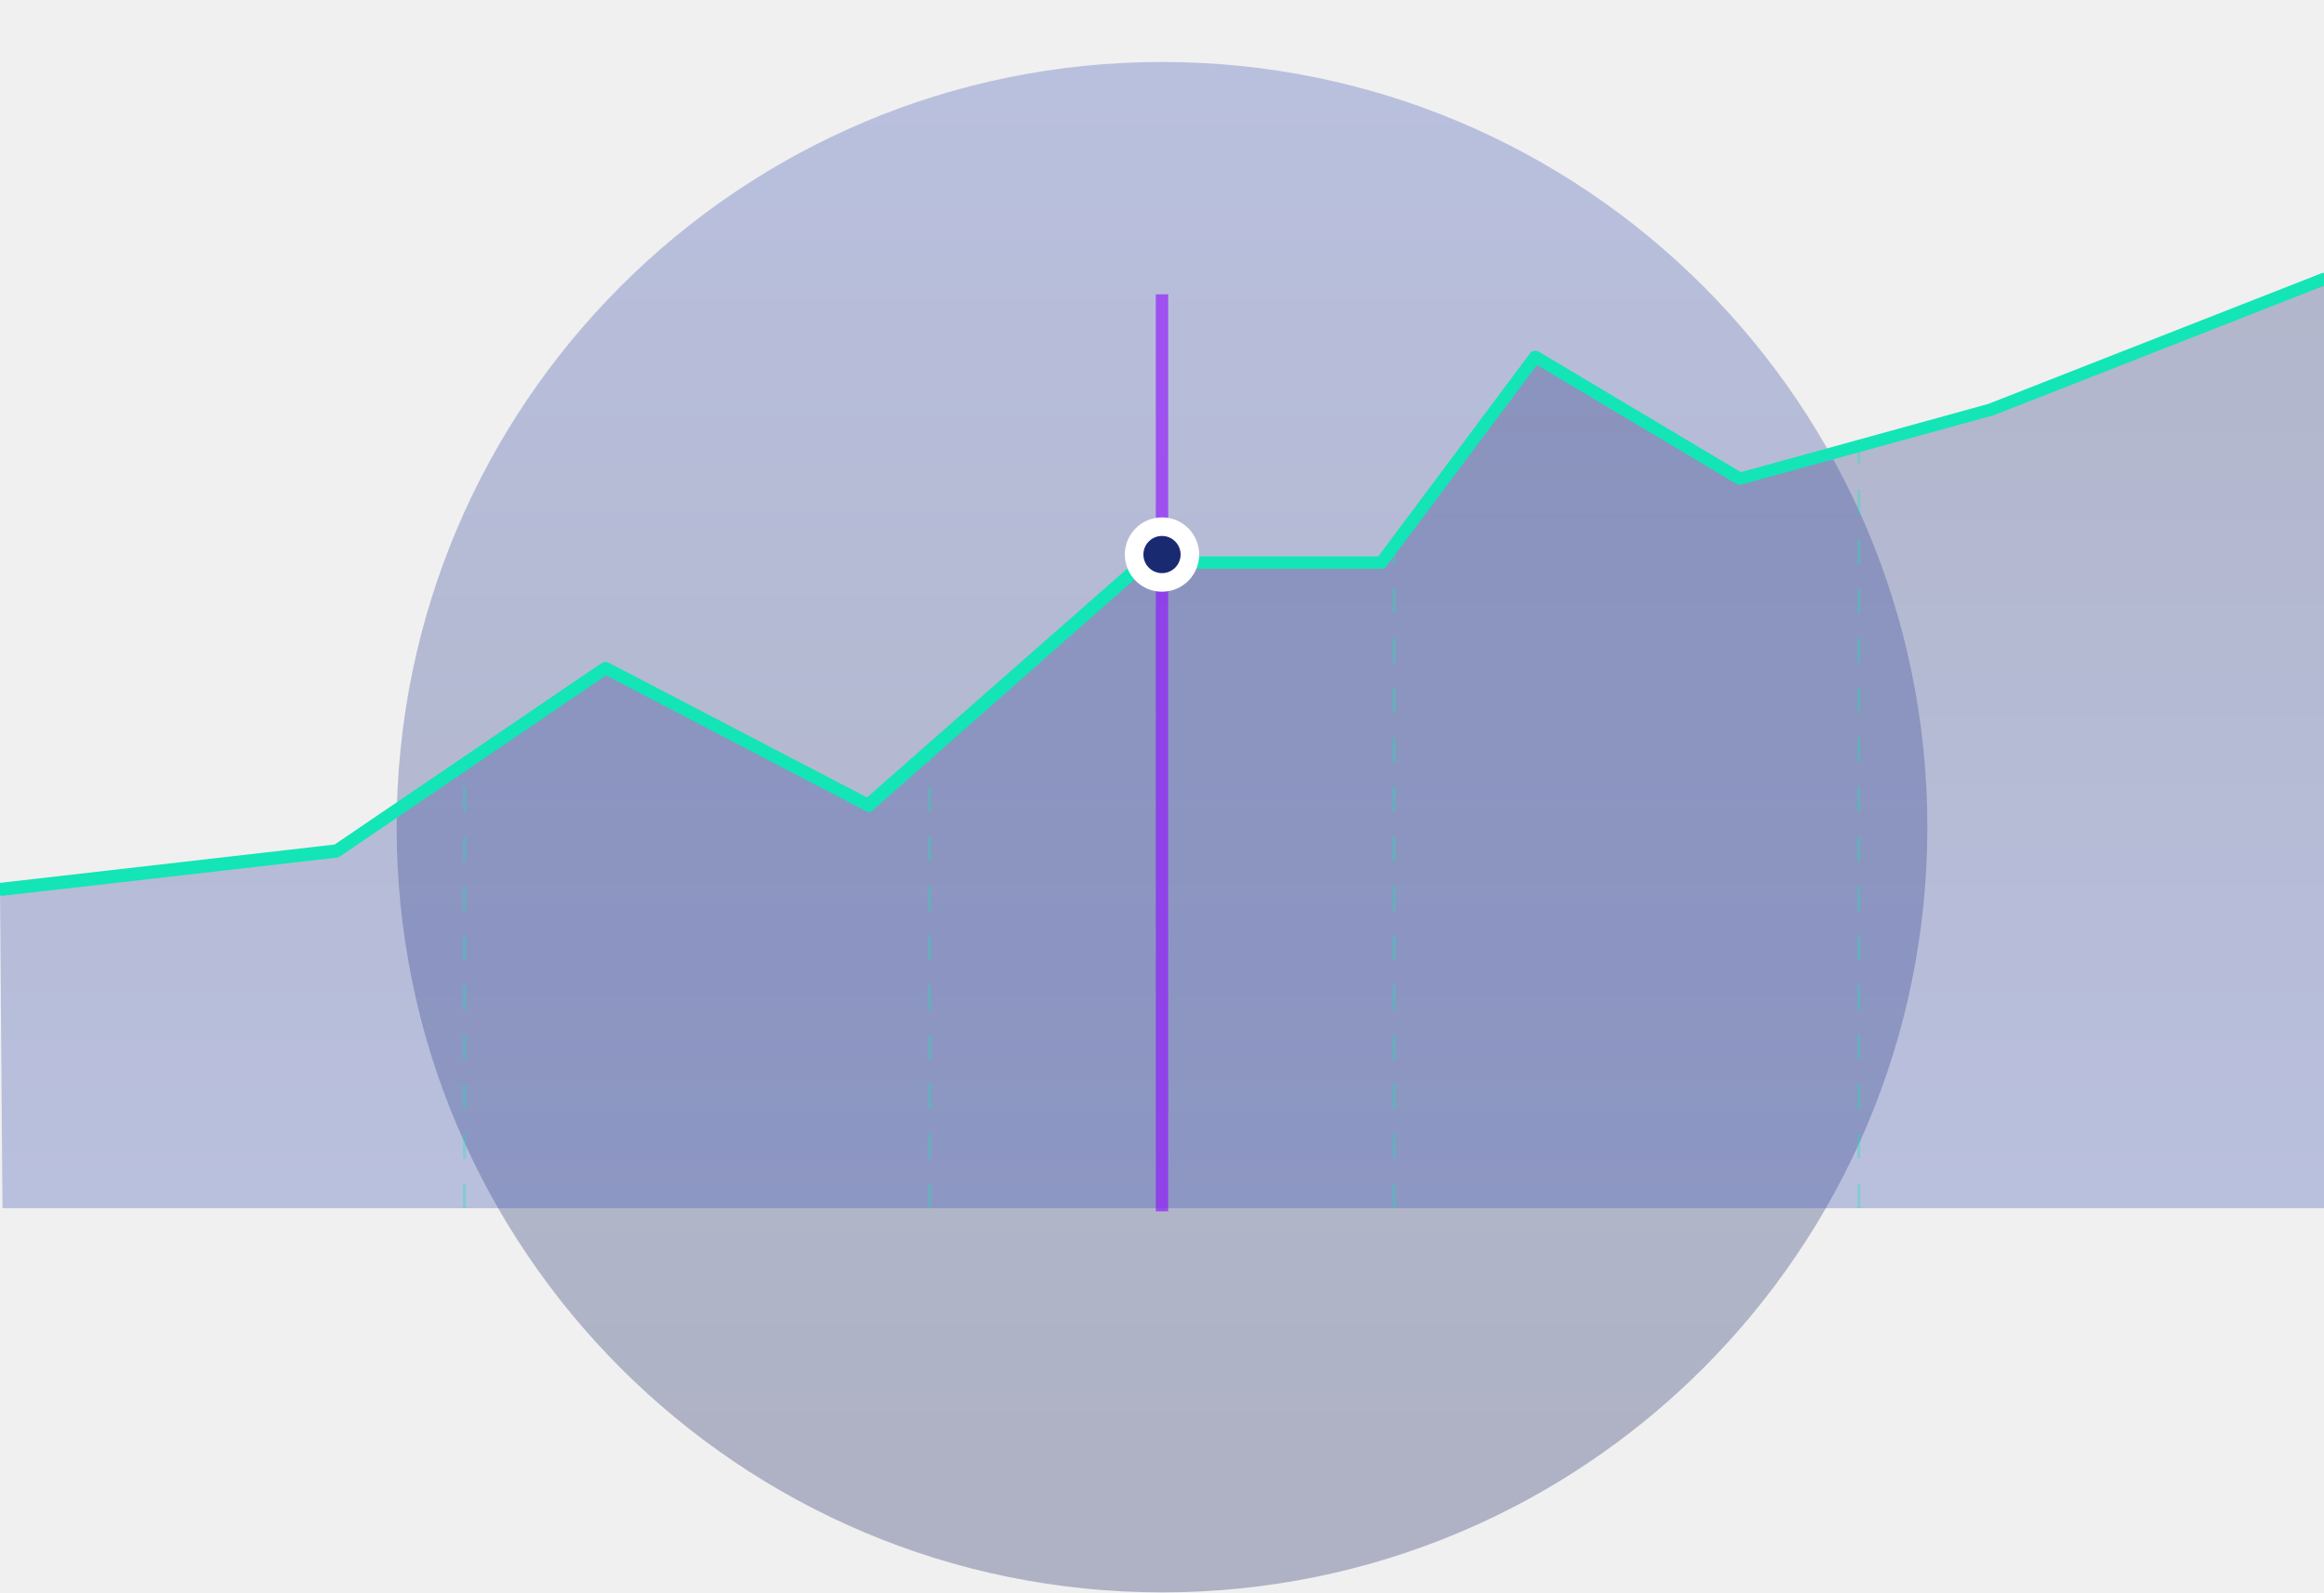
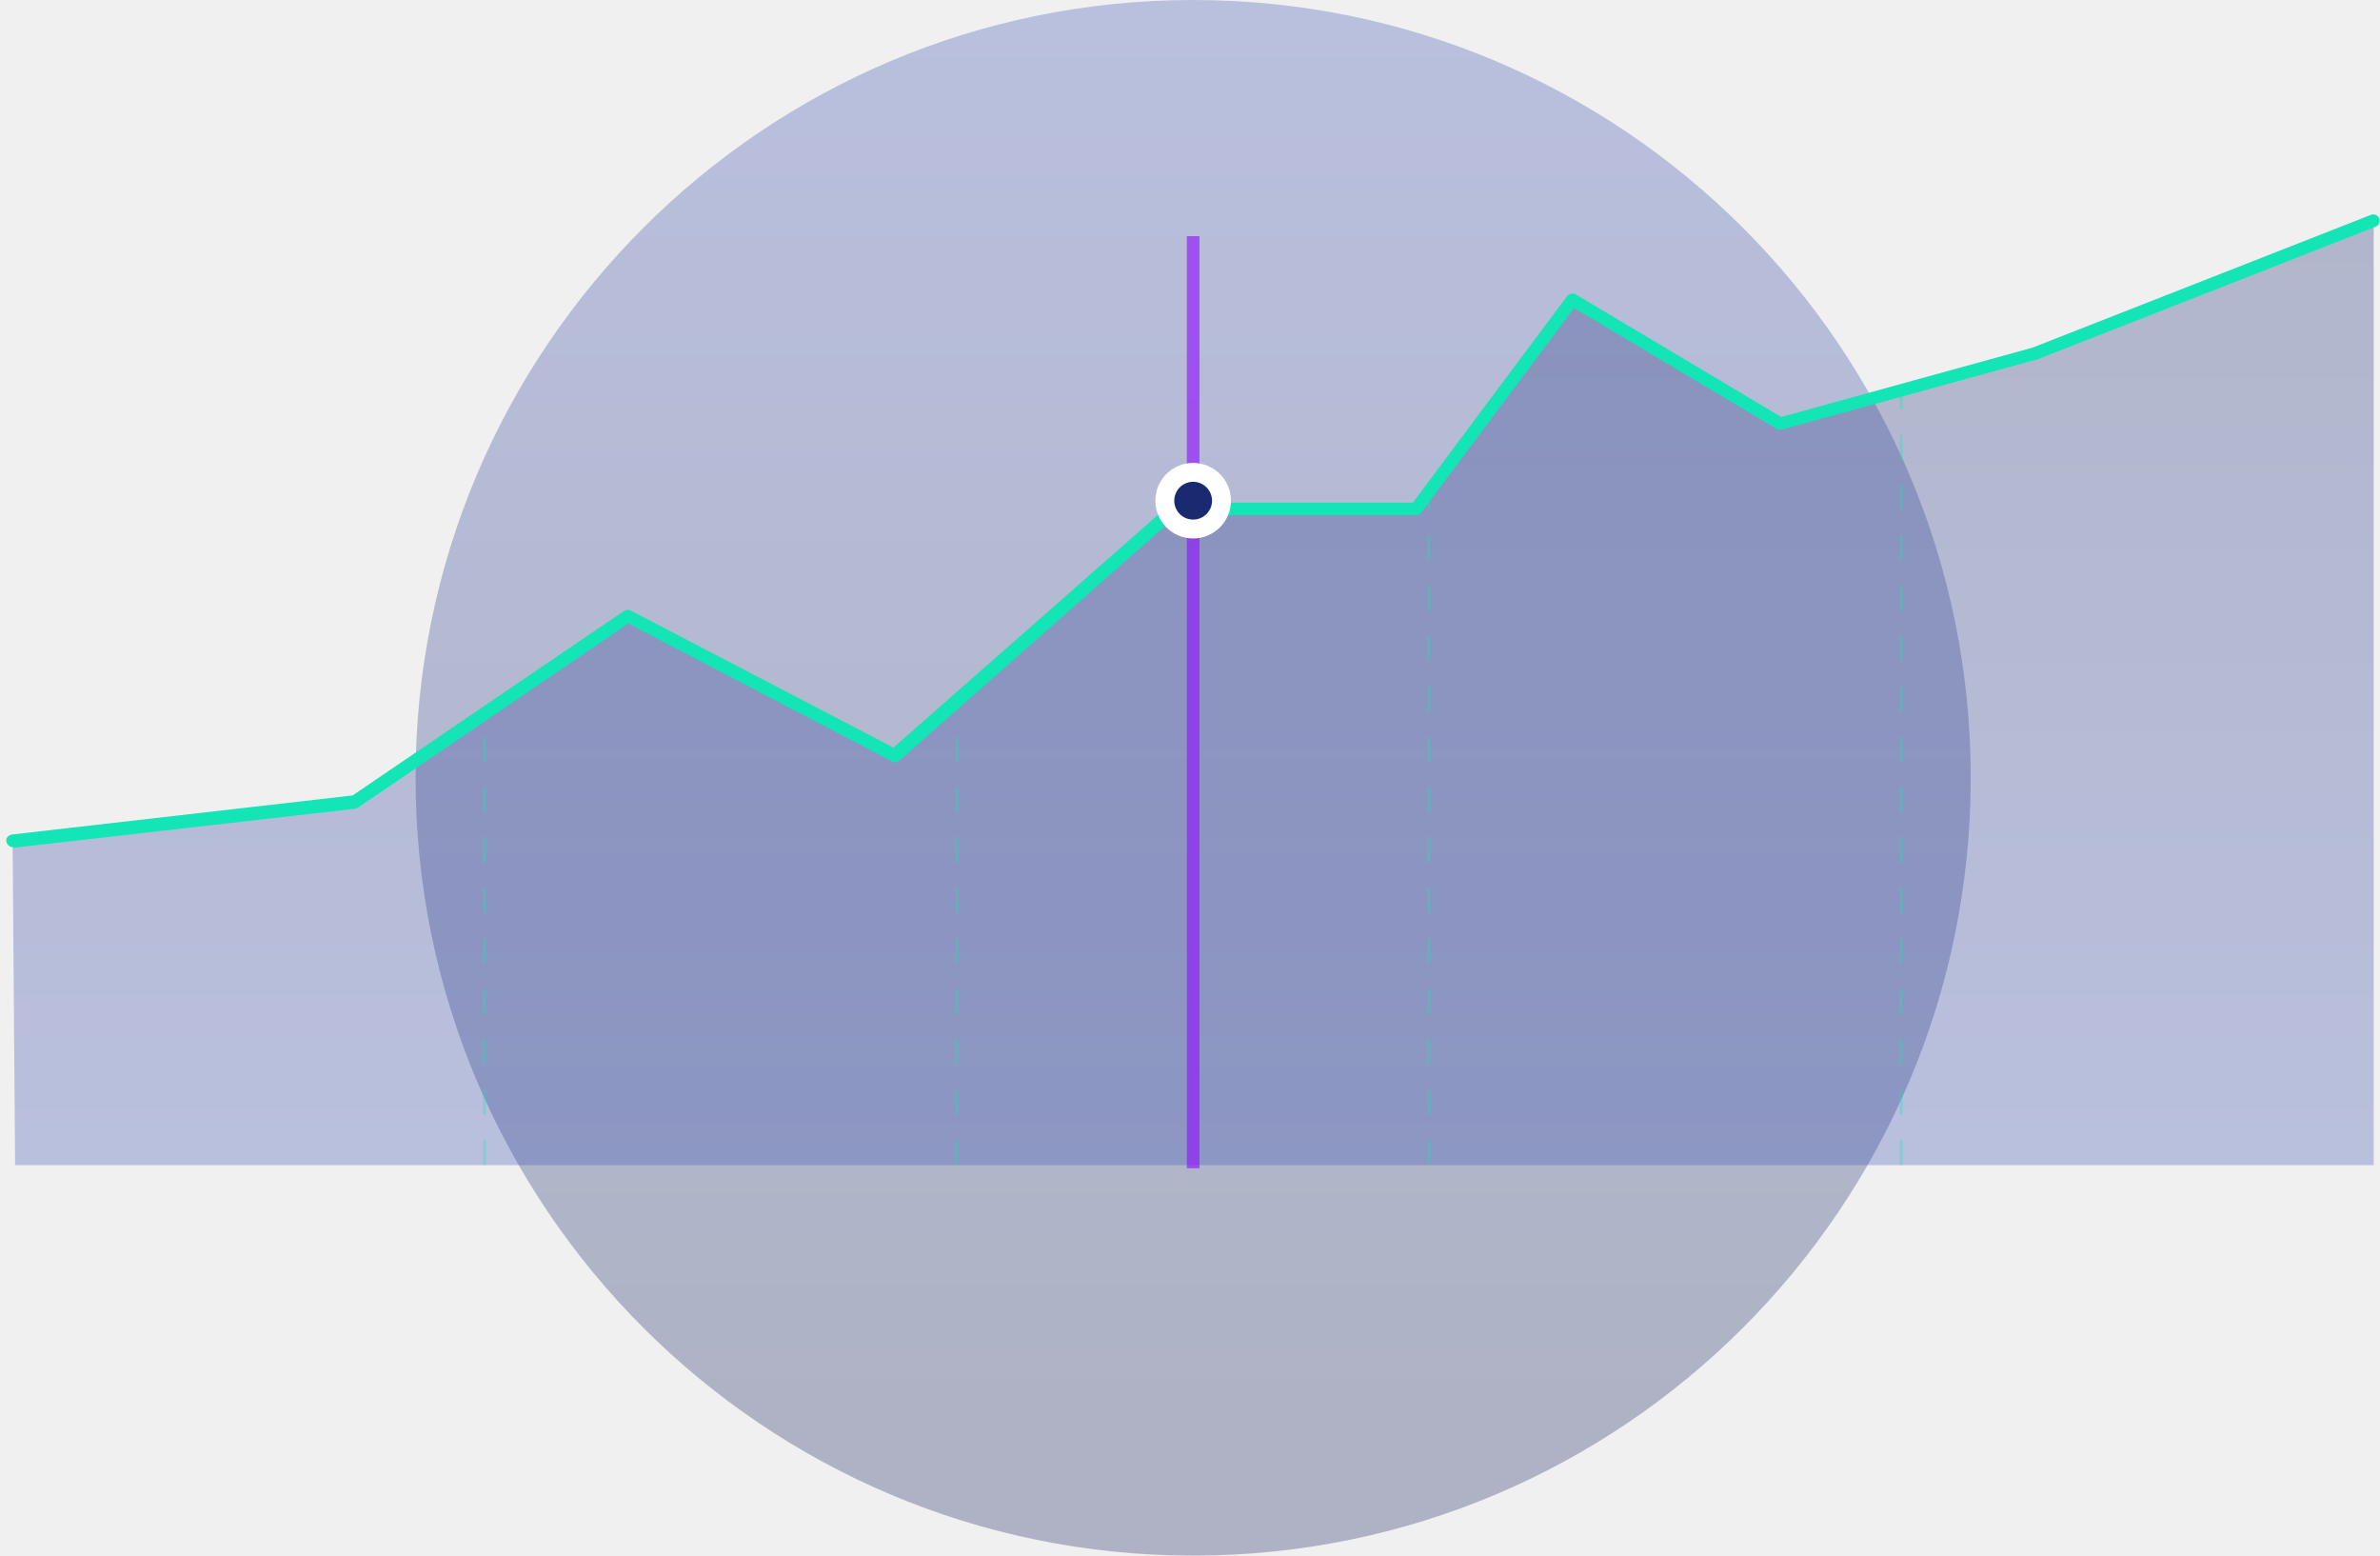
- <svg xmlns="http://www.w3.org/2000/svg" version="1.1" id="onboarding-market-illustration" x="0px" y="0px" viewBox="0 0 375 257" style="enable-background:new 0 0 375 257;" xml:space="preserve">
-   <style type="text/css">
- 	.st0{opacity:0.3;fill:url(#SVGID_1_);enable-background:new    ;}
- 	.st1{opacity:0.3;fill:url(#SVGID_2_);enable-background:new    ;}
- 	.st2{opacity:0.3;}
- 	.st3{fill:#13E5B6;}
- 	.st4{opacity:0.64;fill:none;stroke:#9012FE;stroke-width:2;stroke-linecap:square;enable-background:new    ;}
- 	.st5{fill:#1A2A71;stroke:#FFFFFF;stroke-width:3;}
- </style>
-   <linearGradient id="SVGID_1_" gradientUnits="userSpaceOnUse" x1="-234.544" y1="11.693" x2="-234.544" y2="12.587" gradientTransform="matrix(247 0 0 247 58120 -2878.024)">
-     <stop offset="0" style="stop-color:#3950B5" />
-     <stop offset="1" style="stop-color:#162360" />
-   </linearGradient>
-   <path class="st0" d="M187.5,257c68.2,0,123.5-55.3,123.5-123.5S255.7,10,187.5,10S64,65.3,64,133.5S119.3,257,187.5,257z" />
-   <linearGradient id="SVGID_2_" gradientUnits="userSpaceOnUse" x1="187.5" y1="195.03" x2="187.5" y2="45.031">
-     <stop offset="0" style="stop-color:#3950B5" />
-     <stop offset="1" style="stop-color:#202F77" />
-   </linearGradient>
-   <polygon class="st1" points="54.3,137.3 97.7,107.8 140.1,129.9 184.6,90.7 222.9,90.7 247.7,57.5 280.8,77.2 321.2,66.1 375,45   375,195 150.1,195 0.4,195 0,143.5 " />
-   <g class="st2">
-     <path class="st3" d="M300.2,195h-0.5v-4h0.5V195z M300.2,187h-0.5v-4h0.5V187z M300.2,179h-0.5v-4h0.5V179z M300.2,171h-0.5v-4h0.5   V171z M300.2,163h-0.5v-4h0.5V163z M300.2,155h-0.5v-4h0.5V155z M300.2,147h-0.5v-4h0.5V147z M300.2,139h-0.5v-4h0.5V139z    M300.2,131h-0.5v-4h0.5V131z M300.2,123h-0.5v-4h0.5V123z M300.2,115h-0.5v-4h0.5V115z M300.2,107h-0.5v-4h0.5V107z M300.2,99   h-0.5v-4h0.5V99z M300.2,91h-0.5v-4h0.5V91z M300.2,83h-0.5v-4h0.5V83z M300.2,75h-0.5v-4h0.5V75z" />
-     <path class="st3" d="M225.2,195h-0.5v-4h0.5V195z M225.2,187h-0.5v-4h0.5V187z M225.2,179h-0.5v-4h0.5V179z M225.2,171h-0.5v-4h0.5   V171z M225.2,163h-0.5v-4h0.5V163z M225.2,155h-0.5v-4h0.5V155z M225.2,147h-0.5v-4h0.5V147z M225.2,139h-0.5v-4h0.5V139z    M225.2,131h-0.5v-4h0.5V131z M225.2,123h-0.5v-4h0.5V123z M225.2,115h-0.5v-4h0.5V115z M225.2,107h-0.5v-4h0.5V107z M225.2,99   h-0.5v-4h0.5V99z M225.2,91h-0.5v-3.2h0.5V91z" />
-     <path class="st3" d="M150.2,195h-0.5v-4h0.5V195z M150.2,187h-0.5v-4h0.5V187z M150.2,179h-0.5v-4h0.5V179z M150.2,171h-0.5v-4h0.5   V171z M150.2,163h-0.5v-4h0.5V163z M150.2,155h-0.5v-4h0.5V155z M150.2,147h-0.5v-4h0.5V147z M150.2,139h-0.5v-4h0.5V139z    M150.2,131h-0.5v-4h0.5V131z M150.2,123h-0.5v-2h0.5V123z" />
-     <path class="st3" d="M75.2,195h-0.5v-4h0.5V195z M75.2,187h-0.5v-4h0.5V187z M75.2,179h-0.5v-4h0.5V179z M75.2,171h-0.5v-4h0.5V171   z M75.2,163h-0.5v-4h0.5V163z M75.2,155h-0.5v-4h0.5V155z M75.2,147h-0.5v-4h0.5V147z M75.2,139h-0.5v-4h0.5V139z M75.2,131h-0.5   v-4h0.5V131z" />
-   </g>
-   <path class="st3" d="M0,144.5c-0.5,0-0.9-0.4-1-0.9c-0.1-0.5,0.3-1,0.9-1.1l54.1-6.2L97.1,107c0.3-0.2,0.7-0.2,1-0.1l41.8,21.8  l44-38.7c0.2-0.2,0.4-0.2,0.7-0.2h37.8l24.5-32.8c0.3-0.4,0.9-0.5,1.3-0.3l32.7,19.5l39.9-11l53.8-21.1c0.5-0.2,1.1,0.1,1.3,0.6  c0.2,0.5-0.1,1.1-0.6,1.3l-53.8,21.1c0,0-0.1,0-0.1,0l-40.4,11.1c-0.3,0.1-0.5,0-0.8-0.1L248,58.9l-24.3,32.5  c-0.2,0.3-0.5,0.4-0.8,0.4H185l-44.2,39c-0.3,0.3-0.8,0.3-1.1,0.1L97.8,109l-42.9,29.2c-0.1,0.1-0.3,0.1-0.4,0.2l-54.3,6.2  C0.1,144.5,0,144.5,0,144.5z" />
-   <g>
-     <path id="Line_1_" class="st4" d="M187.5,48.5v146" />
-     <circle id="dot" class="st5" cx="187.5" cy="89.5" r="4.5" />
+ <svg xmlns="http://www.w3.org/2000/svg" width="378px" height="247px" viewBox="0 0 378 247" version="1.1">
+   <defs>
+     <linearGradient x1="50.003%" y1="0.009%" x2="50.003%" y2="89.469%" id="linearGradient-1">
+       <stop stop-color="#3950B5" offset="0%" />
+       <stop stop-color="#162360" offset="100%" />
+     </linearGradient>
+     <linearGradient x1="50%" y1="100.02%" x2="50%" y2="0.02%" id="linearGradient-2">
+       <stop stop-color="#3950B5" offset="0%" />
+       <stop stop-color="#202F77" offset="100%" />
+     </linearGradient>
+   </defs>
+   <g id="Onboarding" stroke="none" stroke-width="1" fill="none" fill-rule="evenodd">
+     <g id="img/onboarding-tour-currency-bg">
+       <g id="onboarding-tour-currency-bg">
+         <path d="M189.5,247 C257.7,247 313,191.7 313,123.5 C313,55.3 257.7,0 189.5,0 C121.3,0 66,55.3 66,123.5 C66,191.7 121.3,247 189.5,247 Z" id="Shape" fill="url(#linearGradient-1)" fill-rule="nonzero" opacity="0.3" />
+         <polygon id="Shape" fill="url(#linearGradient-2)" fill-rule="nonzero" opacity="0.3" points="56.3 127.3 99.7 97.8 142.1 119.9 186.6 80.7 224.9 80.7 249.7 47.5 282.8 67.2 323.2 56.1 377 35 377 185 152.1 185 2.4 185 2 133.5" />
+         <g id="Group" opacity="0.3" transform="translate(76, 61)" fill-rule="nonzero" fill="#13E5B6">
+           <path d="M226.2,124 L225.7,124 L225.7,120 L226.2,120 L226.2,124 Z M226.2,116 L225.7,116 L225.7,112 L226.2,112 L226.2,116 Z M226.2,108 L225.7,108 L225.7,104 L226.2,104 L226.2,108 Z M226.2,100 L225.7,100 L225.7,96 L226.2,96 L226.2,100 Z M226.2,92 L225.7,92 L225.7,88 L226.2,88 L226.2,92 Z M226.2,84 L225.7,84 L225.7,80 L226.2,80 L226.2,84 Z M226.2,76 L225.7,76 L225.7,72 L226.2,72 L226.2,76 Z M226.2,68 L225.7,68 L225.7,64 L226.2,64 L226.2,68 Z M226.2,60 L225.7,60 L225.7,56 L226.2,56 L226.2,60 Z M226.2,52 L225.7,52 L225.7,48 L226.2,48 L226.2,52 Z M226.2,44 L225.7,44 L225.7,40 L226.2,40 L226.2,44 Z M226.2,36 L225.7,36 L225.7,32 L226.2,32 L226.2,36 Z M226.2,28 L225.7,28 L225.7,24 L226.2,24 L226.2,28 Z M226.2,20 L225.7,20 L225.7,16 L226.2,16 L226.2,20 Z M226.2,12 L225.7,12 L225.7,8 L226.2,8 L226.2,12 Z M226.2,4 L225.7,4 L225.7,0 L226.2,0 L226.2,4 Z" id="Shape" />
+           <path d="M151.2,124 L150.7,124 L150.7,120 L151.2,120 L151.2,124 Z M151.2,116 L150.7,116 L150.7,112 L151.2,112 L151.2,116 Z M151.2,108 L150.7,108 L150.7,104 L151.2,104 L151.2,108 Z M151.2,100 L150.7,100 L150.7,96 L151.2,96 L151.2,100 Z M151.2,92 L150.7,92 L150.7,88 L151.2,88 L151.2,92 Z M151.2,84 L150.7,84 L150.7,80 L151.2,80 L151.2,84 Z M151.2,76 L150.7,76 L150.7,72 L151.2,72 L151.2,76 Z M151.2,68 L150.7,68 L150.7,64 L151.2,64 L151.2,68 Z M151.2,60 L150.7,60 L150.7,56 L151.2,56 L151.2,60 Z M151.2,52 L150.7,52 L150.7,48 L151.2,48 L151.2,52 Z M151.2,44 L150.7,44 L150.7,40 L151.2,40 L151.2,44 Z M151.2,36 L150.7,36 L150.7,32 L151.2,32 L151.2,36 Z M151.2,28 L150.7,28 L150.7,24 L151.2,24 L151.2,28 Z M151.2,20 L150.7,20 L150.7,16.8 L151.2,16.8 L151.2,20 Z" id="Shape" />
+           <path d="M76.2,124 L75.7,124 L75.7,120 L76.2,120 L76.2,124 Z M76.2,116 L75.7,116 L75.7,112 L76.2,112 L76.2,116 Z M76.2,108 L75.7,108 L75.7,104 L76.2,104 L76.2,108 Z M76.2,100 L75.7,100 L75.7,96 L76.2,96 L76.2,100 Z M76.2,92 L75.7,92 L75.7,88 L76.2,88 L76.2,92 Z M76.2,84 L75.7,84 L75.7,80 L76.2,80 L76.2,84 Z M76.2,76 L75.7,76 L75.7,72 L76.2,72 L76.2,76 Z M76.2,68 L75.7,68 L75.7,64 L76.2,64 L76.2,68 Z M76.2,60 L75.7,60 L75.7,56 L76.2,56 L76.2,60 Z M76.2,52 L75.7,52 L75.7,50 L76.2,50 L76.2,52 Z" id="Shape" />
+           <path d="M1.2,124 L0.7,124 L0.7,120 L1.2,120 L1.2,124 Z M1.2,116 L0.7,116 L0.7,112 L1.2,112 L1.2,116 Z M1.2,108 L0.7,108 L0.7,104 L1.2,104 L1.2,108 Z M1.2,100 L0.7,100 L0.7,96 L1.2,96 L1.2,100 Z M1.2,92 L0.7,92 L0.7,88 L1.2,88 L1.2,92 Z M1.2,84 L0.7,84 L0.7,80 L1.2,80 L1.2,84 Z M1.2,76 L0.7,76 L0.7,72 L1.2,72 L1.2,76 Z M1.2,68 L0.7,68 L0.7,64 L1.2,64 L1.2,68 Z M1.2,60 L0.7,60 L0.7,56 L1.2,56 L1.2,60 Z" id="Shape" />
+         </g>
+         <path d="M2,134.5 C1.5,134.5 1.1,134.1 1,133.6 C0.9,133.1 1.3,132.6 1.9,132.5 L56,126.3 L99.1,97 C99.4,96.8 99.8,96.8 100.1,96.9 L141.9,118.7 L185.9,80 C186.1,79.8 186.3,79.8 186.6,79.8 L224.4,79.8 L248.9,47 C249.2,46.6 249.8,46.5 250.2,46.7 L282.9,66.2 L322.8,55.2 L376.6,34.1 C377.1,33.9 377.7,34.2 377.9,34.7 C378.1,35.2 377.8,35.8 377.3,36 L323.5,57.1 C323.5,57.1 323.4,57.1 323.4,57.1 L283,68.2 C282.7,68.3 282.5,68.2 282.2,68.1 L250,48.9 L225.7,81.4 C225.5,81.7 225.2,81.8 224.9,81.8 L187,81.8 L142.8,120.8 C142.5,121.1 142,121.1 141.7,120.9 L99.8,99 L56.9,128.2 C56.8,128.3 56.6,128.3 56.5,128.4 L2.2,134.6 C2.1,134.5 2,134.5 2,134.5 Z" id="Shape" fill="#13E5B6" fill-rule="nonzero" />
+         <g id="Group" transform="translate(185, 38)">
+           <path d="M4.5,0.5 L4.5,146.5" id="Line_1_" stroke="#9012FE" stroke-width="2" opacity="0.64" stroke-linecap="square" />
+           <circle id="dot" stroke="#FFFFFF" stroke-width="3" fill="#1A2A71" fill-rule="nonzero" cx="4.5" cy="41.5" r="4.5" />
+         </g>
+       </g>
+     </g>
  </g>
</svg>
